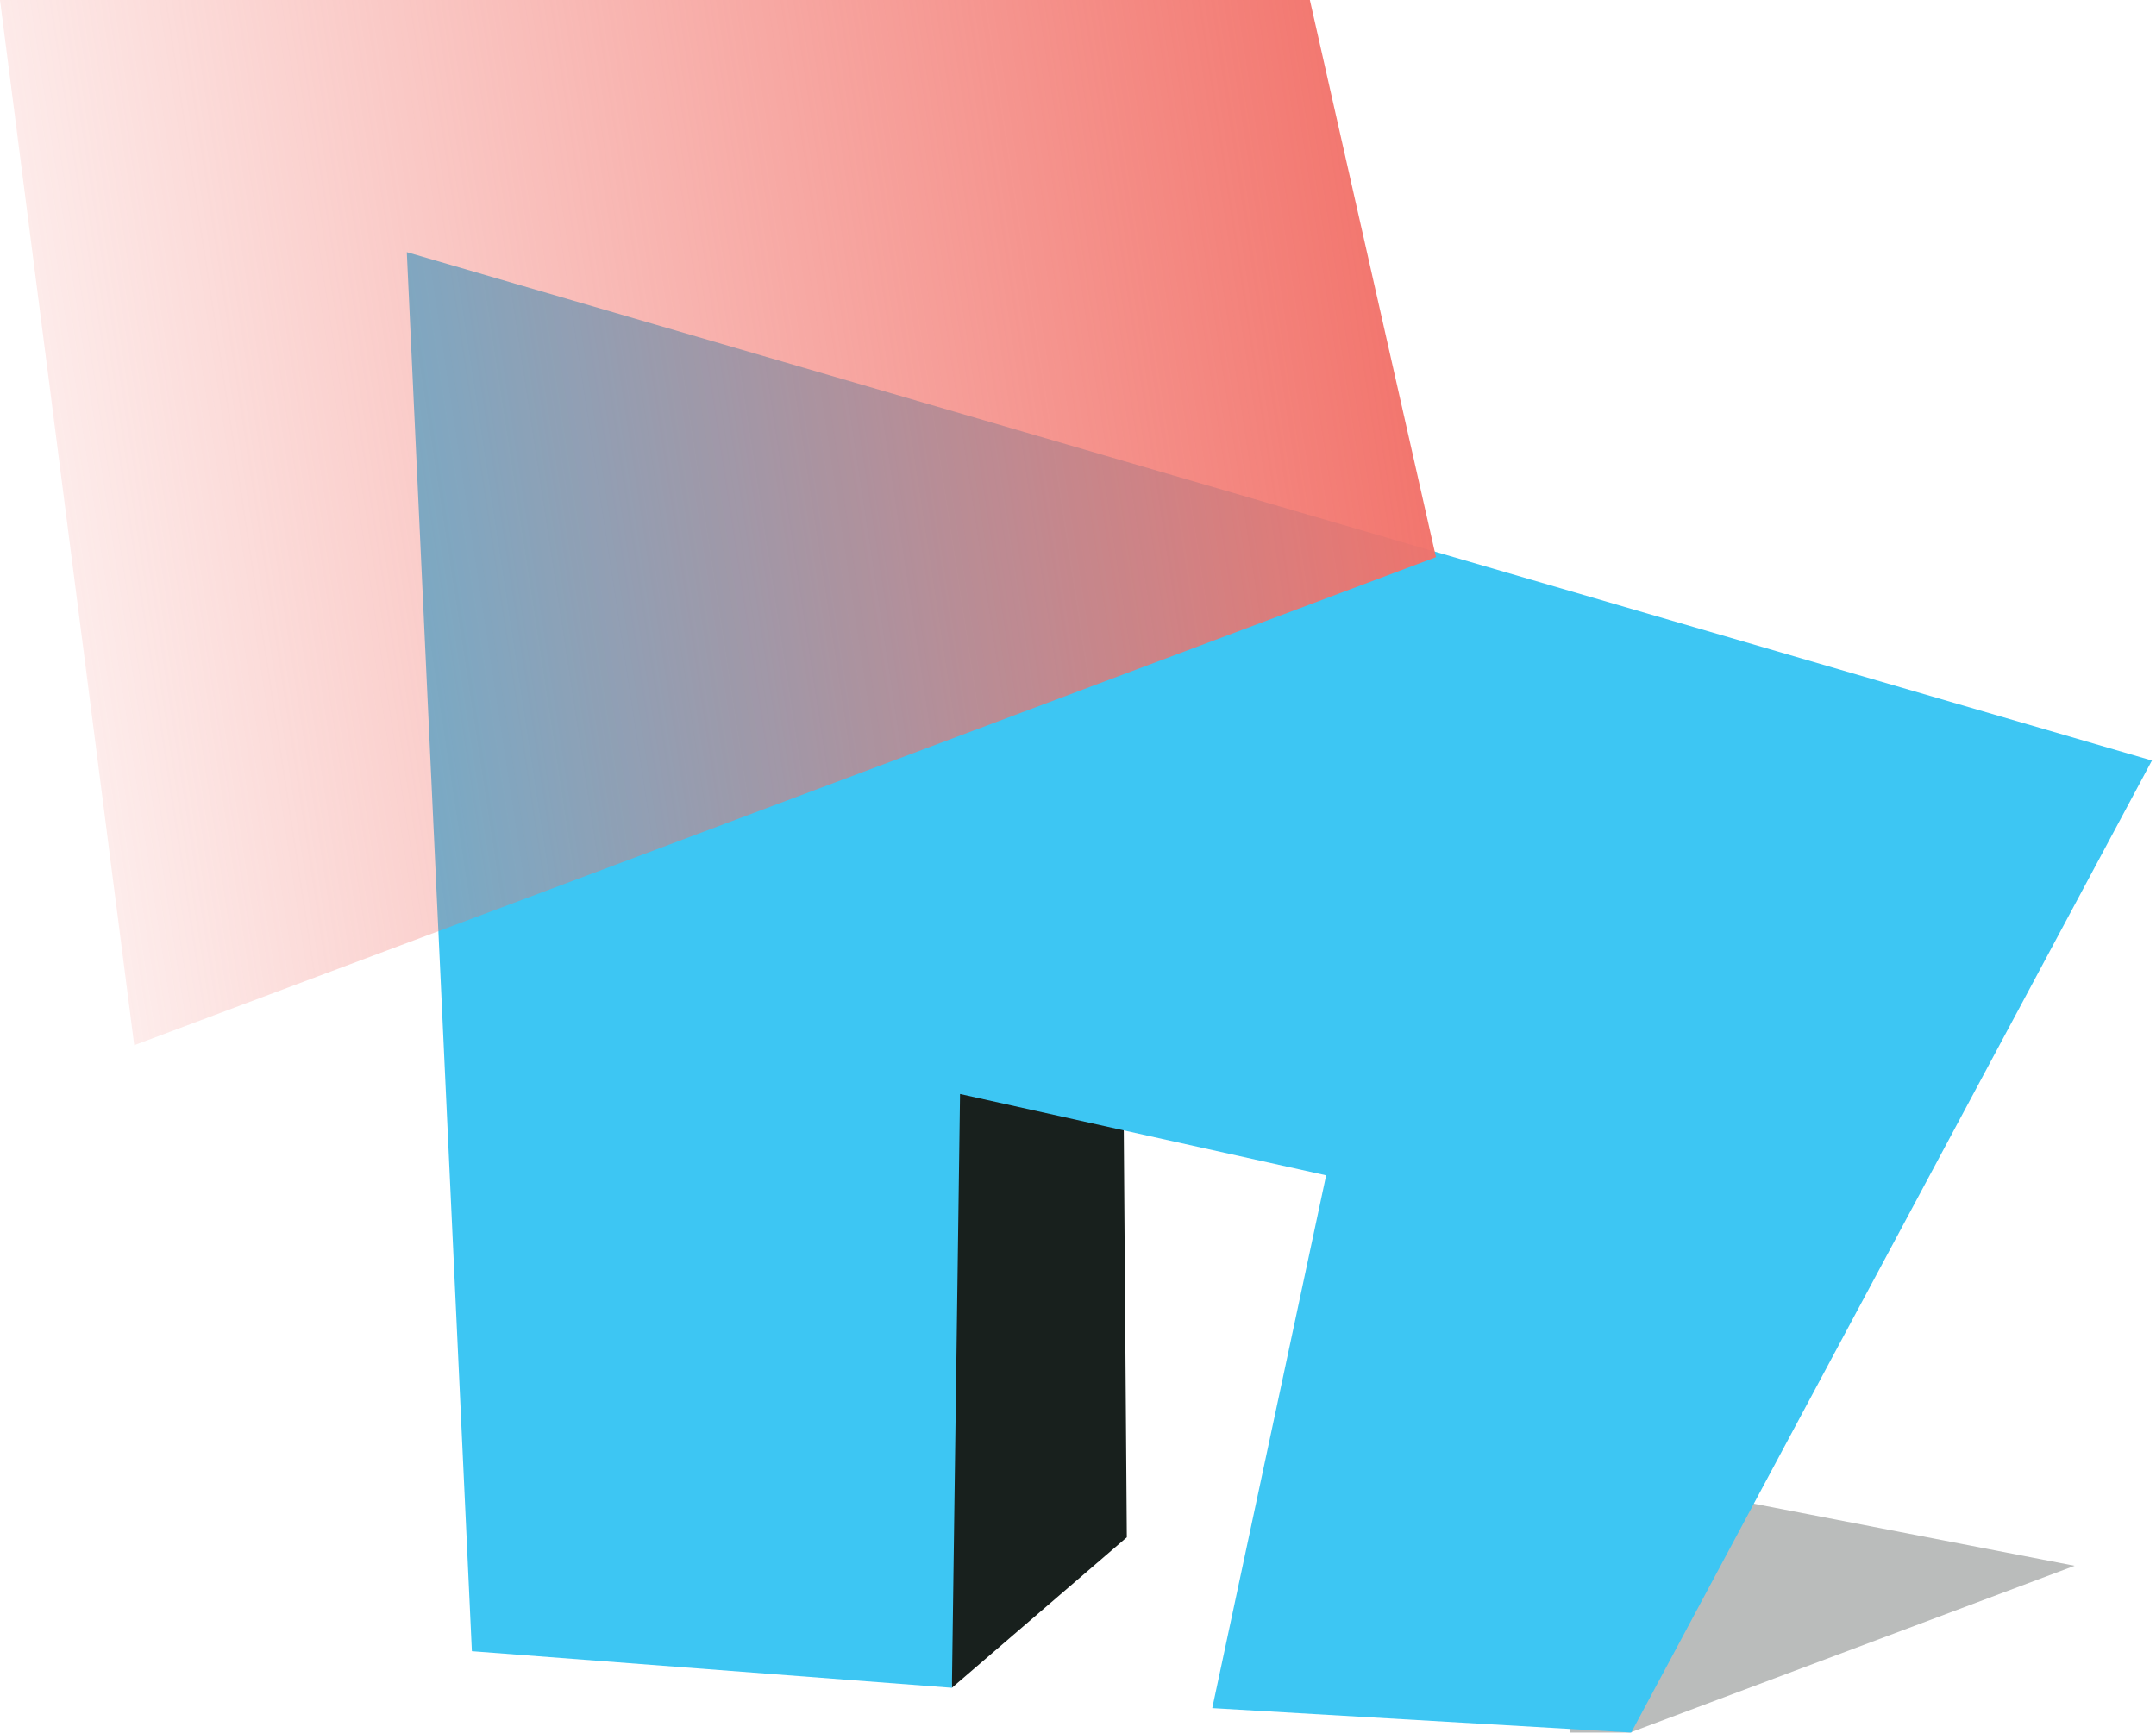
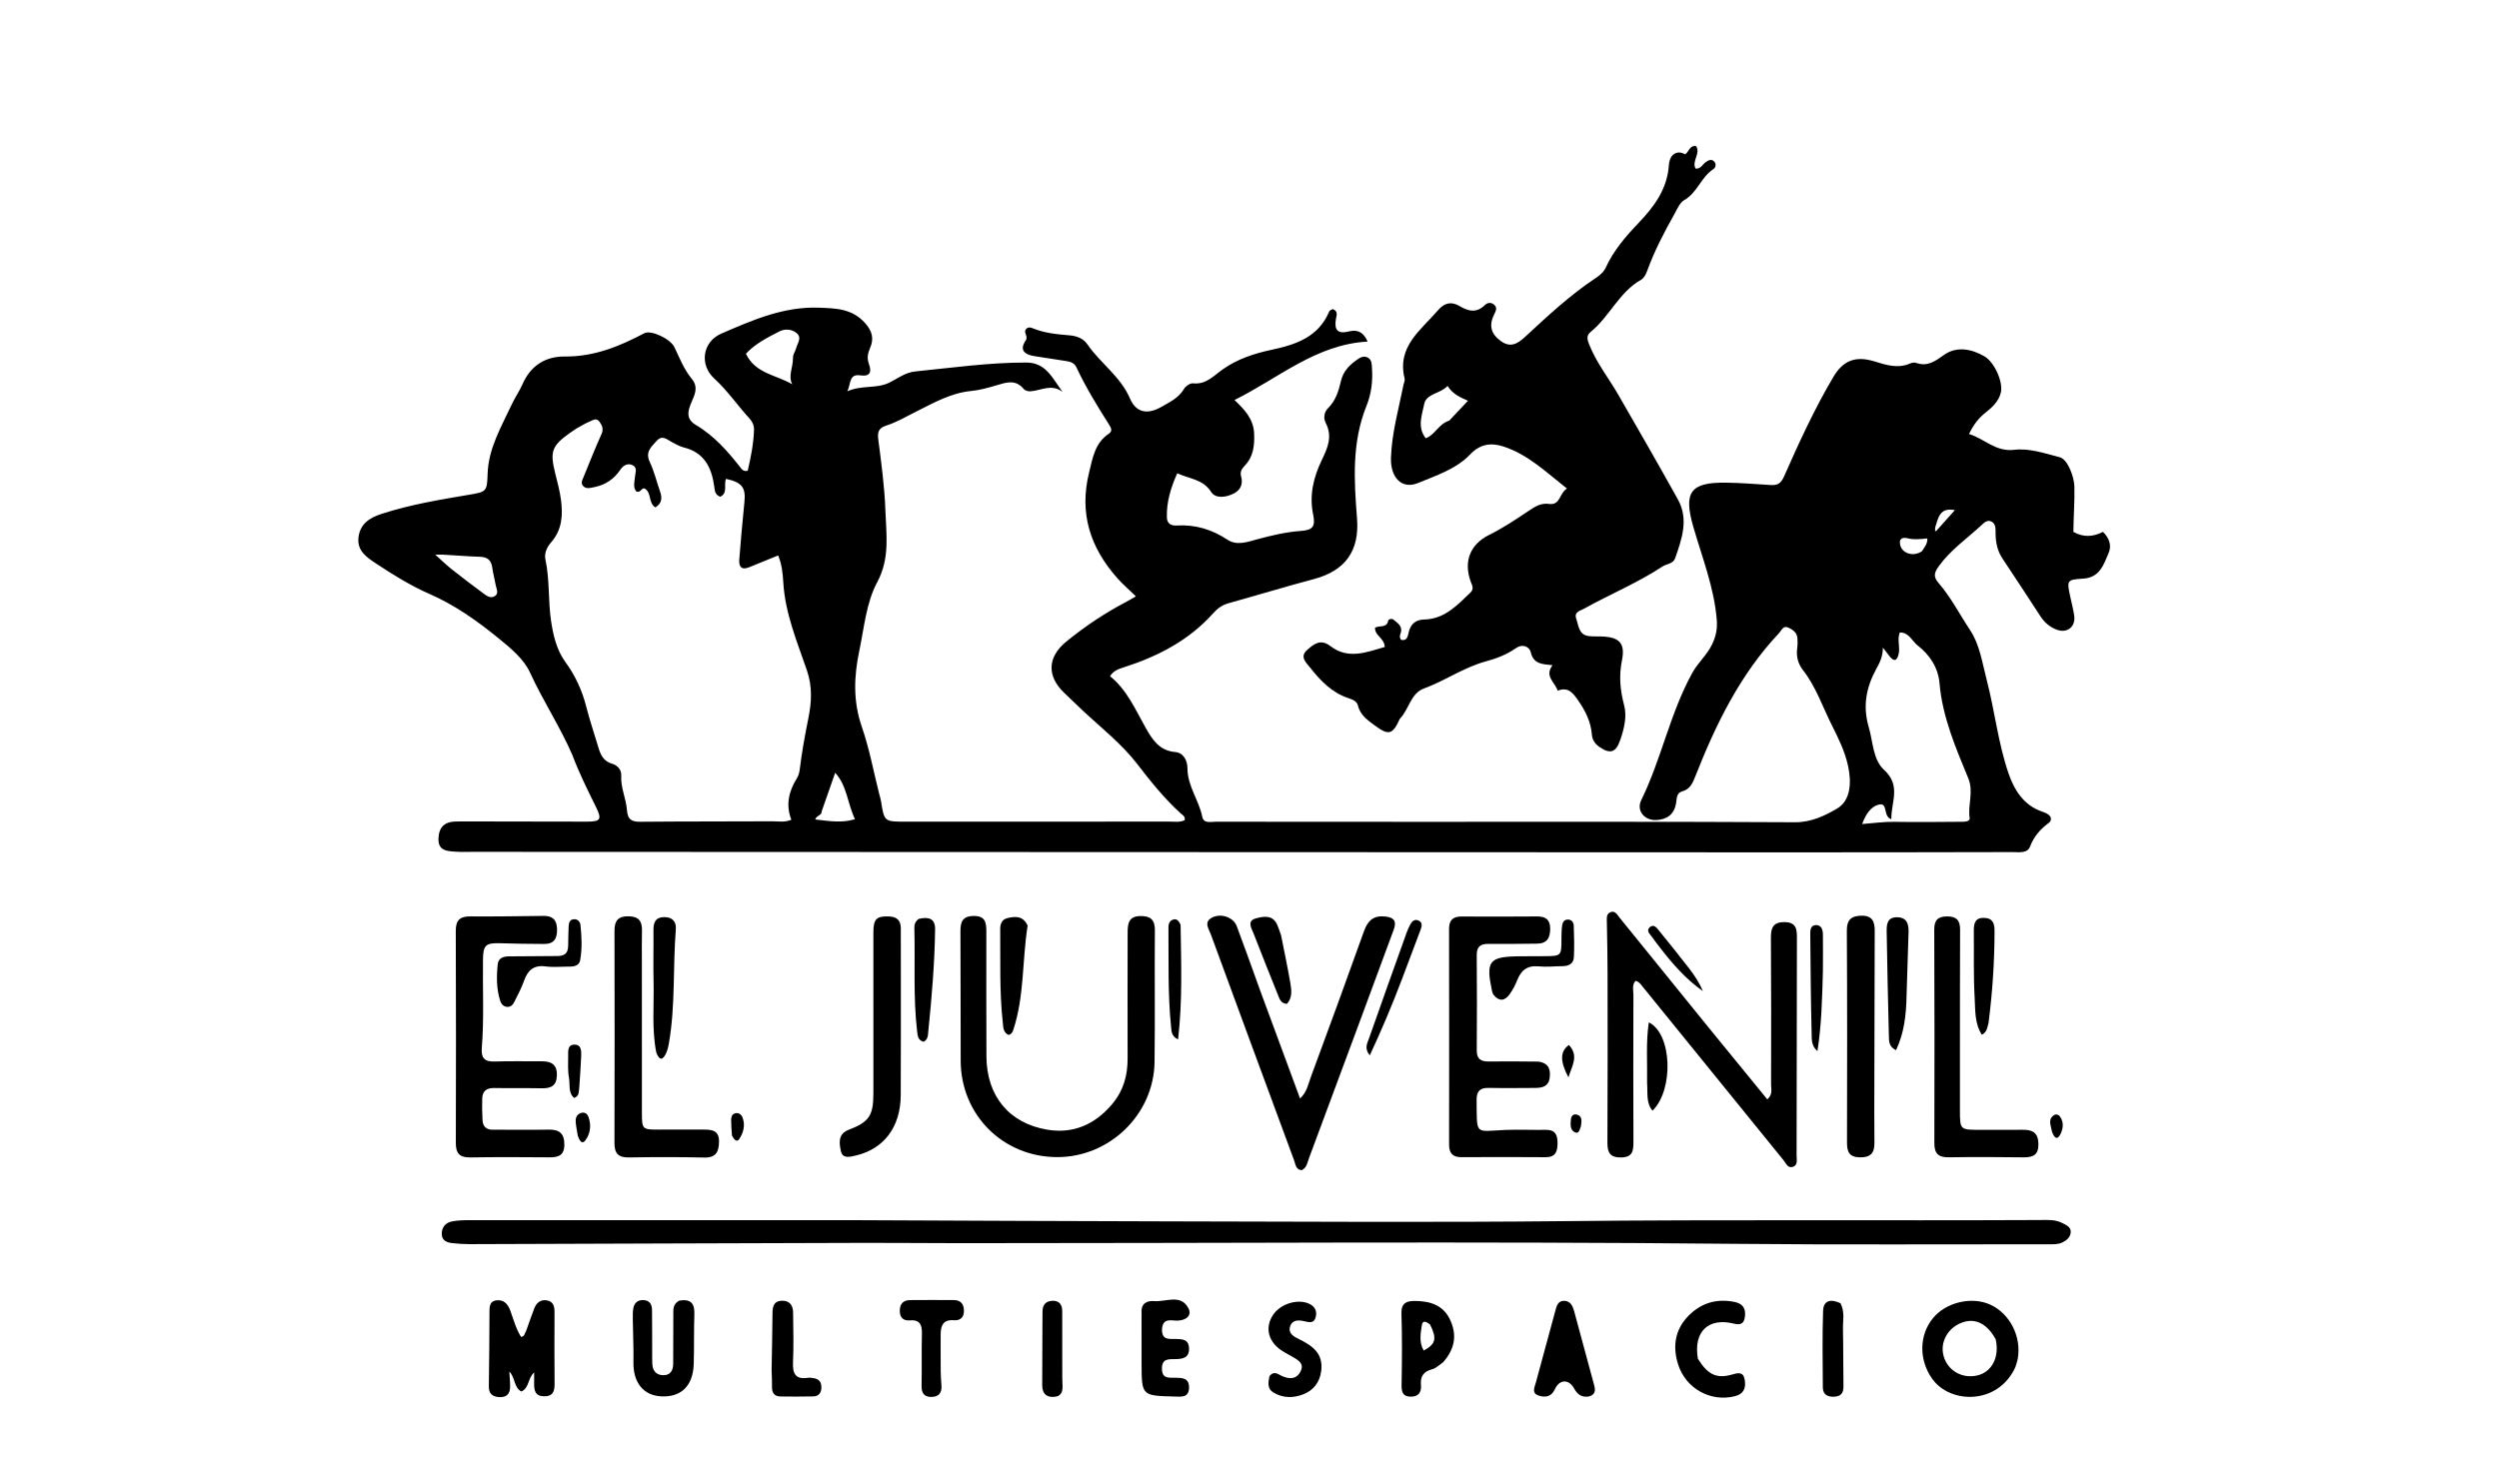
- <svg xmlns="http://www.w3.org/2000/svg" width="265" height="213" viewBox="0 0 265 213" fill="none">
-   <path d="M110 122H138L138.5 189L117 207.5L110 122Z" fill="#18201D" />
-   <path d="M193 180.5L255 192.5L200.367 213H193V180.5Z" fill="#18201D" fill-opacity="0.3" />
-   <path d="M50 31L264.5 93.5L200.5 213L149 210L163 144.5L118 134.5L117 207.5L58 203L50 31Z" fill="#3DC6F3" />
-   <path d="M0 0H161L176.5 68.5L16.5 128.5L0 0Z" fill="url(#paint0_linear_1_62)" />
-   <defs>
-     <linearGradient id="paint0_linear_1_62" x1="177" y1="37" x2="1.4703e-07" y2="64" gradientUnits="userSpaceOnUse">
-       <stop stop-color="#F2726A" />
-       <stop offset="0.485" stop-color="#F2726A" stop-opacity="0.564" />
-       <stop offset="0.725" stop-color="#F2726A" stop-opacity="0.347" />
-       <stop offset="1" stop-color="#F2726A" stop-opacity="0.1" />
-     </linearGradient>
-   </defs>
+ <svg xmlns="http://www.w3.org/2000/svg" version="1.1" id="Layer_1" x="0px" y="0px" width="150px" viewBox="0 0 1024 608" enable-background="new 0 0 1024 608" xml:space="preserve">
+   <path fill="#000000" opacity="1" stroke="none" d=" M234.521,309.436   C229.39,297.623 222.442,287.18 217.243,275.786   C214.62,270.036 209.316,265.72 204.201,261.547   C195.495,254.446 186.433,248.03 176.134,243.513   C168.31,240.082 161.093,235.615 154.018,230.917   C150.284,228.437 146.284,225.799 146.878,220.377   C147.49,214.786 151.335,212.262 156.299,210.644   C168.064,206.809 180.224,204.801 192.36,202.757   C199.237,201.598 199.598,201.459 199.799,194.337   C200.097,183.813 205.407,174.967 209.677,165.797   C211.011,162.934 212.866,160.308 214.13,157.419   C217.462,149.805 223.549,146.039 231.458,146.119   C243.386,146.241 253.809,141.987 263.999,136.589   C266.77,135.121 274.727,138.858 276.372,142.347   C278.482,146.819 280.313,151.467 283.506,155.332   C286.673,159.163 284.079,162.74 282.825,166.115   C281.507,169.665 281.762,172.188 285.095,174.152   C292.562,178.554 298.157,184.915 303.416,191.633   C304.013,192.396 304.59,193.299 306.378,192.971   C307.631,187.577 308.794,181.956 308.962,176.161   C309.013,174.432 308.356,172.878 307.185,171.608   C302.229,166.232 298.135,160.125 292.683,155.149   C286.467,149.476 287.901,140.074 295.509,136.767   C308.331,131.195 321.219,125.552 335.648,126.11   C342.365,126.37 349.025,126.446 354.327,132.245   C357.446,135.656 358.177,138.781 356.562,142.537   C355.574,144.836 355.173,146.747 356.044,149.166   C357.132,152.187 356.848,154.473 352.492,153.847   C347.841,153.179 348.725,157.208 347.218,160.371   C353.178,157.746 358.999,159.415 364.284,156.886   C367.782,155.212 370.838,152.661 375.08,152.236   C390.245,150.716 405.348,148.564 420.64,148.599   C428.652,148.618 431.302,155.144 435.396,160.611   C430.805,157.165 426.546,160.095 422.237,160.392   C421.335,160.455 420.036,160.105 419.513,159.463   C416.13,155.312 412.224,156.762 408.149,157.98   C404.81,158.978 401.382,159.915 397.932,160.254   C389.647,161.067 382.624,165.094 375.45,168.684   C371.428,170.697 367.541,173.013 363.255,174.398   C360.375,175.328 359.452,176.71 359.856,179.868   C361.102,189.607 362.461,199.38 362.798,209.173   C363.138,219.058 364.749,228.784 359.413,238.708   C354.967,246.975 354.124,257.144 352.133,266.606   C349.893,277.26 349.514,287.414 353.151,297.929   C356.24,306.859 357.954,316.265 360.277,325.46   C360.522,326.429 360.85,327.384 361.006,328.366   C362.339,336.772 362.33,336.777 371.117,336.777   C407.116,336.779 443.115,336.787 479.114,336.753   C481.223,336.751 483.411,337.135 485.428,336.183   C485.805,334.601 484.531,334.054 483.745,333.336   C477.073,327.246 471.48,320.278 465.971,313.12   C459.576,304.808 451.189,298.288 443.538,291.123   C440.984,288.731 438.466,286.301 435.953,283.866   C428.884,277.016 429.203,269.27 436.956,262.947   C444.591,256.72 452.752,251.257 461.496,246.686   C462.654,246.081 463.767,245.39 465.451,244.423   C462.725,241.774 460.116,239.534 457.852,236.986   C446.748,224.491 442.121,210.435 446.279,193.613   C447.799,187.464 448.673,181.586 454.352,177.771   C456.076,176.613 455.218,175.245 454.358,173.885   C449.581,166.333 444.902,158.719 441.1,150.614   C440.273,148.851 438.851,148.292 437.141,148.027   C432.705,147.339 428.269,146.646 423.832,145.961   C419.955,145.362 417.579,143.579 420.241,139.651   C421.509,137.779 419.285,136.454 420.37,134.972   C421.139,134.009 422.119,134.101 423.085,134.505   C427.926,136.533 433.098,137.019 438.218,137.44   C441.316,137.694 443.95,138.762 445.551,141.105   C450.879,148.899 459.123,154.236 463.034,163.36   C465.595,169.333 470.373,169.946 475.912,166.763   C479.365,164.778 482.974,163.106 485.162,159.409   C485.835,158.271 487.674,156.986 488.829,157.115   C494.219,157.716 497.34,153.983 501.077,151.358   C507.052,147.161 513.841,144.904 520.879,143.41   C530.936,141.276 540.269,138.21 544.693,127.612   C544.89,127.138 545.729,126.933 546.154,126.674   C548.403,127.606 547.674,129.256 547.435,130.629   C546.675,134.995 547.882,137.073 552.736,135.848   C555.662,135.11 558.391,135.545 560.42,139.999   C539.173,141.179 523.898,155.037 505.85,163.951   C509.901,167.796 513.669,171.716 513.897,177.71   C514.08,182.517 513.65,187.051 510.161,190.75   C508.976,192.006 508.013,193.272 508.544,195.176   C509.423,198.331 508.437,200.819 505.511,202.3   C502.303,203.925 498.057,204.443 496.265,201.618   C492.943,196.384 487.495,196.351 482.392,193.988   C479.806,199.782 477.95,205.683 478.148,212.091   C478.224,214.566 479.782,215.535 482.193,215.389   C489.777,214.93 496.608,217.006 502.948,221.202   C506.834,223.774 511.156,222.123 515.023,221.079   C520.997,219.465 526.939,218.055 533.126,217.607   C538.046,217.251 539.071,215.682 538.069,210.836   C536.443,202.962 538.237,195.595 541.63,188.551   C543.992,183.645 546.121,178.901 543.247,173.382   C542.217,171.403 542.532,168.943 544.196,167.289   C547.328,164.174 548.537,160.213 549.477,156.16   C550.331,152.478 552.594,149.966 555.473,147.861   C556.942,146.787 558.561,145.535 560.483,146.568   C562.174,147.476 562.084,149.334 562.198,151.002   C562.555,156.243 561.906,161.48 559.979,166.24   C553.879,181.305 554.831,196.862 556.06,212.473   C557.111,225.827 551.251,233.928 538.362,237.357   C526.634,240.477 515.02,244.021 503.327,247.275   C500.775,247.985 498.837,249.44 497.161,251.316   C487.184,262.486 474.451,269.056 460.43,273.546   C458.429,274.187 456.299,274.845 454.849,277.159   C461.797,282.742 465.183,290.754 469.426,298.258   C472.078,302.95 474.971,307.694 481.529,308.238   C484.971,308.524 486.569,311.771 486.569,314.856   C486.57,322.179 491.27,327.94 492.651,334.787   C493.233,337.67 496.138,336.801 498.167,336.804   C525.5,336.853 552.832,336.842 580.165,336.846   C631.995,336.853 683.827,336.735 735.656,337.022   C742.243,337.059 747.924,334.241 752.704,331.454   C758.49,328.082 758.726,320.453 757.222,313.72   C755.939,307.978 753.395,302.728 750.759,297.518   C746.86,289.811 744.15,281.5 738.722,274.565   C736.73,272.02 735.964,268.917 736.442,265.585   C736.63,264.276 736.609,262.919 736.519,261.595   C736.362,259.289 734.664,258.099 732.836,257.248   C730.651,256.231 730.041,258.381 728.979,259.507   C713.007,276.451 703.058,296.92 694.65,318.281   C693.587,320.983 692.526,323.493 689.319,324.362   C686.813,325.041 687.13,327.528 686.782,329.365   C685.924,333.898 683.058,335.881 678.756,336.12   C673.893,336.391 670.402,332.299 672.522,327.971   C680.807,311.057 684.34,292.263 693.495,275.714   C695.808,271.533 699.519,268.444 701.624,263.976   C703.221,260.584 703.755,257.564 703.464,253.985   C702.386,240.709 697.438,228.413 693.823,215.805   C689.814,201.818 692.573,197.642 707.194,197.828   C713.346,197.907 719.494,198.419 725.64,198.8   C728.455,198.975 729.824,198.055 731.103,195.155   C737.215,181.293 743.55,167.508 751.279,154.441   C755.238,147.747 760.357,145.813 767.787,148.044   C772.716,149.525 777.566,151.242 782.727,148.967   C783.451,148.648 784.47,148.488 785.183,148.737   C789.872,150.378 792.898,148.072 796.653,145.429   C801.75,141.84 807.855,142.958 813.195,146.082   C817.263,148.462 820.901,156.589 819.873,160.928   C819.033,164.473 816.307,166.99 813.629,169.107   C810.793,171.348 808.727,173.951 806.842,177.894   C813.137,179.769 817.624,185.28 825.363,184.365   C831.597,183.627 837.885,185.83 843.98,187.399   C847.405,188.281 849.916,195.69 850.009,199.333   C850.17,205.607 849.647,211.859 849.605,218.012   C853.797,220.354 857.741,220.036 861.736,217.994   C864.293,220.553 865.382,223.553 864.033,226.685   C861.979,231.452 860.437,236.754 853.55,237.169   C846.872,237.572 846.893,237.91 848.299,244.486   C848.856,247.09 849.549,249.675 849.935,252.304   C850.604,256.861 847.117,259.707 842.775,258.094   C839.916,257.032 837.706,255.103 836.001,252.446   C830.904,244.505 825.626,236.681 820.452,228.79   C818.371,225.618 817.711,222.057 817.713,218.309   C817.713,216.658 817.787,214.732 816.122,213.822   C814.303,212.827 812.915,214.354 811.757,215.422   C805.902,220.824 799.283,225.395 794.512,231.993   C792.669,234.542 792.019,236.253 794.283,238.867   C799.419,244.798 803.01,251.842 807.325,258.347   C811.243,264.251 812.255,271.687 814.056,278.581   C817.378,291.302 818.738,304.52 823.02,316.975   C825.354,323.765 829.164,329.977 836.655,332.617   C838.065,333.114 839.517,333.566 840.282,334.983   C840.628,335.963 840.175,336.793 839.555,337.251   C836.103,339.8 833.457,342.783 831.853,346.954   C830.715,349.91 827.335,349.245 824.722,349.251   C794.556,349.311 764.391,349.372 734.225,349.362   C554.064,349.302 373.903,349.223 193.742,349.149   C191.408,349.148 189.067,349.249 186.744,349.091   C183.204,348.849 179.443,348.801 179.673,343.566   C179.87,339.051 182.156,336.757 186.962,336.707   C192.628,336.648 198.295,336.699 203.962,336.709   C216.128,336.73 228.294,336.776 240.46,336.769   C246.138,336.766 246.738,335.888 244.17,330.682   C240.781,323.813 237.352,316.971 234.521,309.436  M236.166,175.66   C235.339,176.22 234.502,176.767 233.685,177.343   C226.05,182.73 225.25,185.025 227.554,194.216   C228.443,197.763 229.404,201.322 229.877,204.935   C230.696,211.188 230.286,217.267 225.785,222.341   C224.04,224.307 222.972,226.926 223.48,229.267   C225.296,237.637 224.555,246.207 225.81,254.541   C226.683,260.341 228.031,266.339 231.691,271.371   C235.644,276.807 238.455,282.771 240.131,289.332   C241.612,295.131 243.548,300.812 245.255,306.554   C246.144,309.544 247.423,312.066 250.798,313.023   C253.074,313.669 254.695,315.561 254.558,317.828   C254.258,322.8 256.549,327.261 256.898,331.997   C257.2,336.087 258.925,336.856 262.545,336.822   C280.534,336.655 298.525,336.726 316.515,336.632   C318.959,336.619 321.482,337.172 324.269,335.996   C321.914,330.017 323.174,324.431 326.427,319.172   C327.147,318.008 327.525,316.823 327.689,315.456   C328.543,308.358 329.841,301.339 331.249,294.326   C332.552,287.836 332.957,281.536 330.642,274.769   C326.627,263.034 321.728,251.437 320.968,238.755   C320.748,235.07 320.37,231.283 318.859,227.659   C314.699,229.353 310.858,230.909 307.023,232.481   C303.679,233.851 302.698,232.13 302.935,229.205   C303.566,221.415 304.22,213.625 305.031,205.852   C305.657,199.858 304.085,197.692 297.499,196.28   C296.458,198.598 298.371,202.092 295.133,203.596   C292.843,202.757 292.903,200.983 292.674,199.362   C291.586,191.657 288.619,185.473 280.22,183.412   C278.473,182.983 276.839,182.008 275.221,181.156   C273.214,180.099 271.357,178.146 269.078,180.695   C266.876,183.158 264.295,185.208 266.241,189.326   C268.077,193.21 269.075,197.486 270.5,201.569   C271.417,204.195 271.159,206.368 268.553,207.969   C265.556,206.118 267.127,201.975 264.142,200.204   C262.846,199.791 262.446,202.293 260.687,201.394   C259.282,199.576 260.022,197.4 260.21,195.309   C260.369,193.535 261.31,191.477 258.951,190.548   C256.943,189.757 255.272,190.939 254.222,192.487   C251.574,196.39 248.096,198.761 243.426,199.685   C241.881,199.991 240.459,200.464 239.211,199.445   C237.695,198.207 238.641,196.693 239.196,195.338   C241.582,189.511 243.884,183.646 246.473,177.91   C247.411,175.831 246.73,174.393 245.661,172.873   C244.425,171.113 242.932,172.228 241.649,172.759   C239.967,173.456 238.394,174.42 236.166,175.66  M773.666,268.182   C773.184,267.561 772.702,266.941 771.544,265.451   C771.508,269.243 770.2,271.653 768.883,274.065   C764.745,281.644 763.182,289.316 765.749,298.032   C767.528,304.069 767.394,311.309 772.048,315.573   C779.146,322.077 774.867,328.729 775.009,335.777   C771.336,334.608 773.885,328.734 769.776,329.806   C766.579,330.64 764.476,333.802 763.048,337.756   C767.904,337.364 772.163,336.768 776.472,336.848   C785.289,337.011 794.112,336.893 802.932,336.829   C804.53,336.818 807.36,336.991 807.09,335.211   C806.271,329.819 808.822,324.56 806.538,319.017   C801.359,306.443 795.942,293.882 794.746,280.041   C794.189,273.598 790.714,268.389 785.777,264.556   C783.49,262.78 782.269,259.173 778.452,259.234   C777.335,262.211 778.617,265.084 778.045,267.834   C777.391,270.974 776.057,271.638 773.666,268.182  M324.935,146.771   C324.887,145.194 325.921,143.962 326.291,142.555   C326.8,140.62 328.671,138.431 326.49,136.582   C324.428,134.833 321.631,134.685 319.386,135.83   C314.408,138.369 309.368,140.945 305.646,144.992   C309.566,153.212 318.097,153.619 324.63,157.522   C322.869,154.016 324.926,150.845 324.935,146.771  M181.456,227.334   C180.641,227.334 179.827,227.334 178.359,227.334   C180.845,229.561 182.808,231.503 184.959,233.209   C189.264,236.621 193.638,239.95 198.057,243.213   C199.363,244.177 200.935,245.387 202.626,244.413   C204.557,243.3 203.42,241.447 203.142,239.899   C202.701,237.442 202.038,235.02 201.691,232.551   C201.268,229.54 199.669,228.298 196.662,228.205   C191.839,228.057 187.025,227.645 181.456,227.334  M336.685,332.578   C336.836,334.226 334.531,334.217 334.053,335.873   C339.68,336.516 344.83,337.451 350.334,335.762   C347.225,329.262 347.112,322.077 342.225,316.735   C340.404,321.969 338.671,326.952 336.685,332.578  M787.551,225.915   C788.543,224.343 789.874,222.895 789.761,220.681   C786.819,221.001 784.233,221.268 781.615,220.621   C779.277,220.043 778.033,221.026 778.672,223.519   C779.526,226.847 784.092,228.362 787.551,225.915  M792.955,216.263   C792.948,216.72 792.94,217.177 792.933,217.633   C793.094,217.633 793.332,217.701 793.405,217.621   C795.895,214.859 798.37,212.082 801.046,209.084   C794.886,207.905 794.263,212.051 792.955,216.263  z" />
+   <path fill="#000000" opacity="1" stroke="none" d=" M573.571,294.669   C570.737,300.993 569.047,301.527 563.797,297.673   C560.738,295.427 557.452,293.341 556.439,289.194   C556.009,287.433 554.26,286.725 552.666,286.204   C545.849,283.974 541.111,279.072 536.878,273.672   C535.3,271.66 532.373,269.245 535.634,266.391   C538.389,263.98 541.082,261.682 545.231,264.864   C552.447,270.398 559.933,267.336 567.413,265.189   C567.331,261.537 563.315,260.618 563.432,257.293   C565.15,256.225 568.224,257.584 568.84,254.392   C568.973,253.704 570.376,253.442 571.037,254.012   C572.373,255.164 574.093,256.074 574.173,258.248   C574.22,259.532 572.946,260.741 574.125,262.258   C576.727,262.837 576.867,260.588 577.264,259.02   C578.127,255.612 580.15,254.007 583.665,253.917   C591.964,253.706 597.134,248.052 602.55,242.858   C604.134,241.339 603.184,239.862 602.617,238.29   C599.691,230.184 602.317,223.145 610.223,219.227   C615.932,216.396 621.162,212.889 626.422,209.373   C628.912,207.708 631.369,206.072 634.698,206.54   C639.465,207.209 638.882,202.167 642.092,200.249   C633.462,193.466 626.08,186.262 616.061,183.01   C610.976,181.36 606.534,181.957 602.449,186.224   C596.671,192.259 588.6,194.857 581.144,197.938   C574.233,200.794 569.681,195.557 569.97,187.535   C570.339,177.284 573.145,167.56 575.119,157.646   C575.282,156.831 575.756,155.942 575.575,155.214   C572.281,141.99 582.269,135.31 589.273,127.13   C591.835,124.136 594.692,123.423 598.09,125.456   C601.651,127.587 605.028,128.412 608.437,125.047   C609.552,123.946 611.24,123.773 612.485,125.128   C613.588,126.328 612.906,127.539 612.284,128.79   C610.006,133.374 610.918,136.82 614.93,139.757   C618.949,142.699 621.881,140.888 624.998,138.001   C634.198,129.483 643.377,120.919 653.875,113.95   C655.562,112.831 657.14,111.512 657.986,109.666   C661.166,102.73 666.048,97.014 671.222,91.602   C677.759,84.763 683.167,77.64 683.855,67.612   C684.17,63.022 687.421,61.408 690.452,63.252   C692.088,62.431 692.154,59.544 694.965,59.853   C697.046,62.854 693.068,66.044 694.803,69.105   C697.001,69.263 697.637,67.335 698.945,66.451   C700.147,65.639 701.344,64.978 702.477,66.279   C703.412,67.352 702.967,68.758 701.998,69.386   C697.006,72.619 695.495,79.022 690.121,82.032   C688.31,83.046 687.292,85.649 686.156,87.664   C681.909,95.2 677.913,102.858 674.952,111.022   C674.461,112.377 673.627,114.009 672.472,114.658   C663.42,119.74 659.556,129.775 651.789,136.043   C649.789,137.657 650.514,139.481 651.303,141.452   C654.242,148.798 659.176,154.964 663.083,161.734   C671.317,175.996 679.521,190.276 687.526,204.667   C692.053,212.803 689.187,220.863 686.426,228.781   C685.594,231.166 682.92,231.065 681.169,232.22   C670.99,238.939 659.694,243.571 649.086,249.484   C647.476,250.381 644.883,250.784 645.902,253.652   C646.916,256.503 646.888,260.236 651.086,260.719   C652.735,260.91 654.415,260.818 656.08,260.865   C663.363,261.07 666.077,263.425 664.622,270.662   C663.324,277.121 663.883,282.899 665.521,289.115   C666.737,293.731 665.499,298.7 663.914,303.317   C662.14,308.483 659.827,309.194 655.379,306.15   C653.589,304.925 652.467,303.221 652.313,301.212   C651.89,295.7 649.551,291.186 646.411,286.709   C644.239,283.611 642.339,281.555 638.285,283.09   C637.109,279.554 632.758,277.187 636.171,272.655   C631.97,272.212 628.383,272.25 627.245,267.301   C626.766,265.215 624.036,263.65 621.11,265.705   C617.409,268.303 613.149,269.927 608.827,271.095   C599.829,273.526 592.211,279.003 583.551,282.168   C577.954,284.213 577.474,290.639 573.571,294.669  M593.847,172.407   C596.299,169.801 598.752,167.195 601.519,164.255   C598.178,162.807 595.19,161.452 593.161,158.188   C590.181,161.438 584.416,161.295 583.594,165.603   C582.761,169.962 580.575,174.963 584.203,179.631   C588.06,178.244 589.399,173.804 593.847,172.407  z" />
+   <path fill="#000000" opacity="1" stroke="none" d=" M348,500.112   C391.989,500.286 435.478,500.544 478.967,500.613   C533.283,500.7 587.603,501.088 641.913,500.511   C706.57,499.825 771.223,500.364 835.877,500.064   C839.03,500.049 842.222,499.776 845.175,501.353   C846.808,502.225 848.725,502.943 848.496,505.208   C848.297,507.18 846.806,508.403 845.111,509.242   C843.415,510.081 841.55,509.999 839.714,509.997   C796.718,509.959 753.719,510.246 710.727,509.819   C604.91,508.767 499.092,509.578 393.274,509.552   C380.454,509.549 367.632,509.399 354.812,509.428   C300.657,509.552 246.502,509.784 192.347,509.949   C190.024,509.956 187.691,509.786 185.379,509.54   C183.076,509.296 181.012,508.465 181.014,505.687   C181.017,503.033 182.571,501.177 185.071,500.663   C187.489,500.166 190.029,500.122 192.515,500.121   C244.177,500.097 295.838,500.108 348,500.112  z" />
+   <path fill="#000000" opacity="1" stroke="none" d=" M700.009,421.013   C708.192,431.034 716.151,440.779 724.183,450.615   C726.497,448.55 725.722,446.422 725.726,444.569   C725.772,424.585 725.792,404.601 725.656,384.618   C725.628,380.506 726.358,377.881 731.298,377.956   C736.281,378.031 736.321,381.147 736.313,384.713   C736.251,414.356 736.234,443.999 736.179,473.641   C736.176,475.388 736.834,477.687 734.483,478.314   C732.508,478.841 731.786,476.729 730.782,475.493   C711.472,451.719 692.182,427.931 672.884,404.147   C672.163,403.258 671.504,402.272 670.161,402.034   C668.629,403.802 669.32,405.891 669.315,407.773   C669.255,427.923 669.249,448.073 669.323,468.223   C669.337,471.803 668.904,474.324 664.332,474.409   C659.808,474.493 658.643,472.511 658.664,468.382   C658.782,445.401 658.75,422.419 658.721,399.437   C658.711,392.28 658.58,385.122 658.433,377.966   C658.401,376.428 658.152,374.735 659.719,373.976   C661.765,372.986 662.641,374.884 663.651,376.13   C675.703,390.993 687.742,405.867 700.009,421.013  z" />
+   <path fill="#000000" opacity="1" stroke="none" d=" M455.654,452.635   C460.408,447.005 462.075,440.737 462.055,433.836   C462.005,416.671 462.051,399.505 462.064,382.339   C462.067,378.79 462.365,375.556 467.192,375.472   C471.287,375.401 473.268,376.829 473.228,381.293   C473.068,399.291 473.336,417.294 473.094,435.29   C472.803,456.854 454.529,474.437 432.976,474.275   C410.896,474.108 393.755,456.967 393.655,434.841   C393.575,417.175 393.673,399.509 393.553,381.843   C393.526,377.93 394.314,375.505 398.957,375.438   C403.924,375.367 404.172,378.341 404.167,381.989   C404.142,398.988 404.141,415.988 404.207,432.987   C404.269,449.086 413.366,460.422 429.216,463.044   C439.613,464.764 448.527,461.052 455.654,452.635  z" />
+   <path fill="#000000" opacity="1" stroke="none" d=" M516.3,405.793   C521.775,420.674 527.141,435.178 532.712,450.24   C535.523,447.66 536.019,444.48 537.044,441.708   C544.431,421.727 551.757,401.721 558.919,381.657   C560.495,377.243 562.893,375.095 567.757,375.67   C571.472,376.109 572.309,377.785 571.097,381.056   C566.471,393.543 561.88,406.045 557.249,418.53   C550.305,437.248 543.328,455.954 536.393,474.676   C535.708,476.527 535.501,478.621 533.393,479.635   C530.937,479.422 530.898,477.276 530.301,475.658   C518.887,444.76 507.474,413.861 496.144,382.933   C495.314,380.668 493.08,377.854 496.79,376.036   C500.48,374.227 505.424,376.004 506.779,379.613   C509.998,388.184 513.063,396.812 516.3,405.793  z" />
+   <path fill="#000000" opacity="1" stroke="none" d=" M630.421,435.128   C634.828,435.793 635.418,438.558 634.991,441.849   C634.545,445.294 631.985,445.904 629.124,445.918   C622.799,445.949 616.472,446.038 610.149,445.904   C606.604,445.828 605.026,447.087 605.065,450.825   C605.224,465.737 604.156,463.643 616.983,463.135   C622.467,462.917 627.969,463.192 633.46,463.103   C637.303,463.041 638.22,465.17 638.219,468.512   C638.218,471.971 637.465,474.345 633.293,474.312   C621.809,474.22 610.322,474.24 598.837,474.3   C595.238,474.318 593.783,472.686 593.788,469.131   C593.829,439.668 593.813,410.206 593.774,380.743   C593.769,377.191 595.312,375.632 598.914,375.66   C609.233,375.739 619.554,375.684 629.874,375.632   C633.265,375.615 635.187,376.852 635.21,380.579   C635.233,384.346 633.97,386.742 629.869,386.782   C623.218,386.848 616.566,386.949 609.916,386.875   C606.602,386.839 605.082,388.03 605.113,391.539   C605.227,404.521 605.221,417.506 605.125,430.488   C605.099,434.026 606.729,435.128 610.008,435.078   C616.664,434.977 623.323,435.071 630.421,435.128  z" />
+   <path fill="#000000" opacity="1" stroke="none" d=" M202.418,463.039   C210.196,463.045 217.528,463.14 224.855,463.008   C229.216,462.928 231.276,464.6 231.25,469.174   C231.225,473.598 228.818,474.391 225.145,474.363   C214.317,474.28 203.486,474.227 192.661,474.4   C188.335,474.47 186.766,472.748 186.78,468.483   C186.872,439.496 186.872,410.509 186.76,381.523   C186.744,377.189 188.448,375.581 192.691,375.614   C202.683,375.692 212.677,375.533 222.67,375.41   C226.353,375.364 228.141,376.892 228.256,380.743   C228.371,384.609 227.082,386.928 222.988,386.91   C216.996,386.882 211.003,386.806 205.015,386.616   C199.049,386.427 197.985,387.345 197.906,393.287   C197.743,405.44 198.387,417.606 197.412,429.746   C197.108,433.539 198.541,435.222 202.53,435.089   C209.02,434.874 215.522,435.041 222.018,435.005   C225.978,434.983 228.341,436.367 228.186,440.855   C228.039,445.133 225.67,446.135 221.957,446.063   C215.463,445.938 208.963,446.078 202.468,445.955   C199.371,445.896 197.692,447.217 197.6,450.261   C197.509,453.248 197.541,456.25 197.731,459.232   C197.891,461.74 199.254,463.22 202.418,463.039  z" />
+   <path fill="#000000" opacity="1" stroke="none" d=" M263.016,394.003   C263.015,414.976 263.007,435.449 263.028,455.922   C263.036,462.988 263.126,463.027 270.388,462.998   C276.38,462.975 282.373,463.011 288.365,462.991   C291.821,462.979 294.723,463.4 294.628,468.012   C294.542,472.135 293.389,474.557 288.588,474.449   C278.273,474.217 267.947,474.235 257.63,474.408   C253.257,474.482 251.77,472.644 251.782,468.451   C251.868,439.488 251.865,410.525 251.794,381.562   C251.784,377.419 253.208,375.474 257.621,375.563   C261.855,375.648 263.15,377.715 263.053,381.52   C262.952,385.512 263.024,389.509 263.016,394.003  z" />
+   <path fill="#000000" opacity="1" stroke="none" d=" M803.11,436   C803.108,442.664 803.103,448.828 803.111,454.992   C803.12,463.115 803.125,463.107 811.497,463.089   C817.327,463.076 823.158,463.126 828.988,463.076   C832.929,463.042 835.194,464.334 835.268,468.838   C835.346,473.507 832.99,474.416 829.04,474.365   C818.879,474.235 808.715,474.199 798.555,474.351   C794.321,474.415 792.615,472.884 792.63,468.511   C792.731,439.358 792.697,410.204 792.591,381.051   C792.577,377.23 793.96,375.64 797.834,375.618   C801.728,375.596 803.194,377.254 803.177,381.025   C803.098,399.183 803.124,417.341 803.11,436  z" />
+   <path fill="#000000" opacity="1" stroke="none" d=" M369.133,396.001   C369.125,413.972 369.19,431.445 369.086,448.916   C369.009,461.909 362.259,470.868 350.76,473.606   C348.306,474.19 345.214,475.091 344.545,471.737   C343.911,468.558 343.206,464.803 347.873,463.026   C356.257,459.834 357.887,457.111 357.884,448.01   C357.875,426.046 357.85,404.081 357.881,382.116   C357.889,376.638 359.208,375.468 364.209,375.628   C367.506,375.733 369.121,377.237 369.118,380.525   C369.114,385.517 369.127,390.509 369.133,396.001  z" />
+   <path fill="#000000" opacity="1" stroke="none" d=" M768.046,442   C768.044,451.154 767.969,459.809 768.074,468.461   C768.125,472.659 766.451,474.44 762.109,474.369   C757.77,474.298 756.832,472.115 756.839,468.355   C756.899,439.398 756.952,410.44 756.768,381.483   C756.737,376.704 758.873,375.326 763.024,375.323   C767.34,375.321 768.211,377.964 768.196,381.589   C768.112,401.559 768.091,421.53 768.046,442  z" />
+   <path fill="#000000" opacity="1" stroke="none" d=" M215.639,545.381   C216.831,542.086 217.814,539.082 218.98,536.151   C219.859,533.943 221.551,532.591 224.034,532.982   C226.731,533.407 227.23,535.445 227.222,537.826   C227.188,547.636 227.145,557.446 227.246,567.255   C227.279,570.445 226.424,572.41 222.816,572.311   C219.33,572.216 218.85,569.95 218.869,567.215   C218.879,565.804 218.871,564.392 218.871,562.529   C216.221,564.946 216.934,568.809 213.645,570.347   C210.491,568.736 211.238,564.776 208.708,562.153   C208.834,564.593 209.05,566.609 209.014,568.62   C208.963,571.507 207.291,572.851 204.484,572.641   C201.826,572.443 200.253,571.266 200.308,568.215   C200.486,558.25 200.496,548.281 200.57,538.314   C200.587,535.959 200.357,533.294 203.594,532.967   C206.503,532.674 208.132,534.566 209.076,537.133   C210.432,540.822 211.423,544.672 213.517,547.975   C215.108,547.745 214.953,546.449 215.639,545.381  z" />
+   <path fill="#000000" opacity="1" stroke="none" d=" M825.81,560.404   C818.699,575.883 799.246,575.479 791.855,565.287   C786.296,557.623 786.264,547.402 792.019,540.326   C797.36,533.758 807.942,531.256 815.574,534.756   C823.512,538.397 828.302,547.672 826.846,556.667   C826.662,557.809 826.26,558.916 825.81,560.404  M817.768,548.944   C814.401,542.794 809.79,540.306 804.643,541.863   C798.435,543.74 794.797,549.884 796.411,555.765   C798.076,561.836 804.119,565.273 810.397,563.722   C816.162,562.298 819.418,556.291 817.768,548.944  z" />
+   <path fill="#000000" opacity="1" stroke="none" d=" M278.278,533.106   C283.115,532.271 284.679,534.308 284.525,538.615   C284.281,545.433 284.48,552.266 284.267,559.085   C283.988,568.004 279.122,572.745 270.971,572.337   C263.589,571.967 259.407,566.66 259.558,558.287   C259.663,552.471 259.377,546.649 259.302,540.829   C259.283,539.339 259.253,537.824 259.49,536.363   C259.855,534.119 261.216,532.795 263.611,532.877   C266.125,532.962 267.141,534.566 267.169,536.823   C267.245,542.815 267.216,548.808 267.237,554.801   C267.242,556.298 267.216,557.8 267.314,559.293   C267.495,562.062 269.119,563.639 271.797,563.666   C274.715,563.695 275.829,561.688 275.846,559.027   C275.891,552.369 275.849,545.71 275.904,539.052   C275.922,536.933 275.565,534.62 278.278,533.106  z" />
+   <path fill="#000000" opacity="1" stroke="none" d=" M650.646,572.469   C647.586,572.685 646.219,571.234 644.923,568.951   C642.77,565.16 638.978,565.371 637.146,569.377   C635.667,572.611 633.22,572.856 630.557,572.035   C627.48,571.085 628.77,568.749 629.347,566.658   C632.039,556.885 634.655,547.092 637.309,537.309   C637.839,535.358 638.353,533.163 640.893,533.177   C643.535,533.191 644.463,535.353 645.051,537.495   C647.822,547.594 650.545,557.707 653.253,567.824   C653.824,569.954 653.738,571.864 650.646,572.469  z" />
+   <path fill="#000000" opacity="1" stroke="none" d=" M476.143,545.004   C476.124,549.346 479.094,548.751 481.474,548.808   C484.254,548.874 487.069,548.769 487.217,552.596   C487.371,556.591 484.629,557.04 481.529,557.068   C478.864,557.092 476.096,556.82 476.121,560.985   C476.148,565.271 479.069,564.648 481.646,564.7   C484.443,564.756 487.233,564.768 487.228,568.636   C487.223,572.985 484.121,572.484 481.22,572.408   C467.828,572.058 467.819,572.077 467.774,558.824   C467.753,552.508 467.772,546.191 467.773,539.874   C467.773,539.21 467.816,538.542 467.775,537.88   C467.543,534.199 470.077,533.046 472.874,533.294   C477.668,533.72 483.697,530.278 486.9,536.071   C488.551,539.058 486.201,541.186 482.492,541.298   C480.002,541.374 476.365,539.905 476.143,545.004  z" />
+   <path fill="#000000" opacity="1" stroke="none" d=" M695.73,556.904   C699.726,563.392 703.358,565.163 709.531,563.445   C712.04,562.747 714.28,562.02 714.904,565.421   C715.503,568.684 714.693,571.304 710.901,572.266   C701.059,574.765 690.783,569.249 687.608,559.172   C685.38,552.1 686.247,545.247 691.581,539.632   C696.768,534.173 703.165,532.136 710.648,533.615   C713.784,534.235 715.324,535.94 715.058,539.152   C714.828,541.942 713.859,543.384 710.554,542.544   C700.064,539.881 693.81,545.817 695.73,556.904  z" />
+   <path fill="#000000" opacity="1" stroke="none" d=" M591.343,558.357   C589.675,559.508 588.39,560.827 586.866,561.221   C583.346,562.132 581.927,564.089 582.257,567.688   C582.529,570.647 581.196,572.56 577.963,572.459   C574.532,572.352 574.266,570.223 574.321,567.299   C574.504,557.66 574.576,548.009 574.257,538.376   C574.112,534.002 576.462,533.212 579.774,533.236   C586.129,533.281 591.621,534.933 594.439,541.462   C597.118,547.671 595.929,553.129 591.343,558.357  M585.981,542.886   C584.742,541.902 582.972,540.806 582.622,543.157   C582.116,546.553 581.381,550.207 583.408,553.568   C588.301,550.866 588.901,548.713 585.981,542.886  z" />
+   <path fill="#000000" opacity="1" stroke="none" d=" M520.175,564.044   C522.078,561.707 523.652,563.248 525.231,563.968   C528.334,565.384 531.293,565.411 532.946,562.059   C534.595,558.715 531.743,557.389 529.443,556.019   C527.73,554.999 525.886,554.151 524.315,552.946   C519.396,549.175 518.441,543.705 521.705,538.874   C524.858,534.207 532.222,532.121 536.823,534.568   C539.11,535.785 539.73,537.786 539.072,540.055   C538.368,542.486 536.422,542.004 534.548,541.561   C532.152,540.994 529.565,540.863 528.649,543.67   C527.709,546.553 530.229,547.875 532.266,548.872   C537.814,551.587 542.345,554.759 541.371,562.03   C540.751,566.653 538.178,569.837 534.163,571.451   C530.078,573.093 525.652,573.149 521.689,570.682   C519.313,569.203 519.609,566.741 520.175,564.044  z" />
+   <path fill="#000000" opacity="1" stroke="none" d=" M385.471,562.351   C385.554,564.419 385.605,566.079 385.759,567.728   C386.048,570.812 384.739,572.567 381.594,572.574   C378.68,572.581 377.581,570.963 377.634,568.074   C377.764,560.93 377.59,553.781 377.765,546.639   C377.854,543.002 376.901,540.843 372.779,541.185   C370.138,541.404 368.728,540.043 368.703,537.358   C368.676,534.556 370.026,532.911 372.873,532.88   C378.855,532.815 384.838,532.852 390.82,532.87   C393.749,532.878 394.971,534.528 394.983,537.307   C394.995,540.087 393.327,541.341 390.858,541.141   C386.372,540.777 385.472,543.456 385.447,546.991   C385.412,551.973 385.468,556.956 385.471,562.351  z" />
+   <path fill="#000000" opacity="1" stroke="none" d=" M268.912,431.366   C267.011,421.607 268.044,412.103 267.809,402.649   C267.632,395.503 267.835,388.349 267.768,381.199   C267.738,378.11 268.57,375.957 272.132,375.908   C275.528,375.861 277.176,377.774 276.928,380.891   C275.691,396.449 276.792,412.15 274.093,427.613   C273.81,429.233 273.408,430.93 272.618,432.343   C271.076,435.098 269.884,433.932 268.912,431.366  z" />
+   <path fill="#000000" opacity="1" stroke="none" d=" M316.174,561.577   C316.29,553.492 316.51,545.844 316.541,538.196   C316.552,535.3 317.226,533.157 320.536,533.137   C323.691,533.118 324.955,535.155 324.985,538.009   C325.055,544.832 325.249,551.666 324.946,558.476   C324.738,563.124 326.062,565.493 331.063,564.728   C331.863,564.605 332.725,564.773 333.542,564.903   C335.728,565.251 336.627,566.648 336.573,568.773   C336.517,570.937 335.463,572.308 333.264,572.355   C328.774,572.451 324.28,572.446 319.789,572.382   C317.315,572.347 316.287,570.908 316.339,568.476   C316.384,566.324 316.256,564.168 316.174,561.577  z" />
+   <path fill="#000000" opacity="1" stroke="none" d=" M781.243,408.082   C781.102,416.021 780.26,423.331 776.938,430.445   C773.956,429.079 774.055,426.731 774.001,424.735   C773.621,410.437 773.337,396.136 773.091,381.834   C773.04,378.89 773.303,375.898 777.398,375.963   C781.54,376.029 782.148,378.91 782.054,382.178   C781.811,390.656 781.522,399.132 781.243,408.082  z" />
+   <path fill="#000000" opacity="1" stroke="none" d=" M421.082,379.396   C418.819,393.857 419.761,408.355 415.225,422.083   C414.908,423.042 414.489,423.942 413.22,424.185   C411.07,423.194 411.114,421.024 410.907,419.145   C409.503,406.411 409.979,393.619 409.855,380.845   C409.833,378.599 410.587,376.809 412.86,376.292   C416.027,375.573 419.212,375.29 421.082,379.396  z" />
+   <path fill="#000000" opacity="1" stroke="none" d=" M232.811,387.605   C232.883,384.667 232.878,382.172 233.012,379.685   C233.085,378.339 233.372,376.905 235.103,376.774   C236.697,376.653 237.698,377.745 237.849,379.129   C238.369,383.92 238.577,388.751 237.741,393.517   C237.366,395.653 235.511,396.197 233.511,396.186   C230.187,396.17 226.818,396.535 223.55,396.109   C218.639,395.469 216.227,397.721 214.719,402.042   C213.684,405.004 212.155,407.801 210.759,410.628   C210.154,411.853 209.23,412.887 207.658,412.685   C206.161,412.492 205.335,411.415 204.921,410.091   C203.408,405.242 203.434,400.255 203.939,395.284   C204.215,392.566 206.335,392.004 208.706,391.992   C215.187,391.962 221.668,391.873 228.149,391.856   C230.781,391.85 232.795,391.214 232.811,387.605  z" />
+   <path fill="#000000" opacity="1" stroke="none" d=" M611.913,407.666   C611.627,406.986 611.48,406.679 611.411,406.356   C608.754,393.835 610.089,392.111 622.578,391.962   C625.91,391.923 629.242,391.933 632.573,391.916   C639.832,391.878 639.815,391.877 639.828,384.79   C639.831,382.963 639.865,381.122 640.103,379.316   C640.257,378.153 640.865,377.006 642.264,376.91   C643.929,376.795 644.815,378.007 644.868,379.371   C645.035,383.689 645.133,388.025 644.923,392.338   C644.798,394.899 642.9,395.977 640.4,396.003   C637.069,396.037 633.71,396.408 630.416,396.09   C625.804,395.645 623.279,397.731 621.689,401.774   C620.906,403.767 619.876,405.72 618.634,407.461   C616.791,410.044 614.532,410.858 611.913,407.666  z" />
+   <path fill="#000000" opacity="1" stroke="none" d=" M376.478,376.622   C380.577,375.657 383.241,376.498 383.176,380.932   C382.97,394.893 381.801,408.795 380.385,422.676   C380.226,424.233 380.318,426.093 378.444,427.008   C376.185,426.422 376.017,424.551 375.803,422.722   C374.154,408.641 375.042,394.492 374.672,380.377   C374.636,379.002 374.949,377.733 376.478,376.622  z" />
+   <path fill="#000000" opacity="1" stroke="none" d=" M814.824,419.32   C814.272,421.229 814.224,422.993 812.096,424.134   C809.087,419.439 809.438,414.128 809.154,409.213   C808.619,399.949 808.902,390.639 808.802,381.348   C808.769,378.311 809.482,376.025 813.176,376.217   C816.76,376.403 817.299,378.704 817.293,381.718   C817.27,394.174 816.466,406.573 814.824,419.32  z" />
+   <path fill="#000000" opacity="1" stroke="none" d=" M754.174,534.175   C756.04,537.831 755.103,541.37 755.183,544.809   C755.364,552.625 755.244,560.447 755.383,568.264   C755.431,570.977 754.32,572.315 751.667,572.47   C748.946,572.628 746.954,571.662 746.934,568.676   C746.864,558.196 746.692,547.707 747.038,537.238   C747.179,532.977 750.258,532.285 754.174,534.175  z" />
+   <path fill="#000000" opacity="1" stroke="none" d=" M435.279,561.785   C435.3,563.917 435.25,565.586 435.359,567.245   C435.54,569.996 435.221,572.393 431.746,572.558   C428.301,572.722 427.036,570.748 427.057,567.552   C427.11,559.23 427.121,550.907 427.152,542.585   C427.158,540.928 427.199,539.27 427.185,537.613   C427.162,534.764 428.585,533.219 431.399,533.164   C434.148,533.11 435.246,534.864 435.261,537.347   C435.306,545.337 435.279,553.327 435.279,561.785  z" />
+   <path fill="#000000" opacity="1" stroke="none" d=" M524.948,383.38   C526.29,390.117 527.609,396.445 528.72,402.809   C529.25,405.84 529.626,408.992 527.333,411.462   C525.058,411.309 524.475,409.836 523.933,408.489   C520.469,399.884 517.021,391.272 513.67,382.623   C512.831,380.46 510.835,377.478 514.552,376.442   C517.717,375.559 521.627,374.811 523.449,379.258   C523.952,380.485 524.378,381.743 524.948,383.38  z" />
+   <path fill="#000000" opacity="1" stroke="none" d=" M674.921,443.894   C675.067,435.397 674.398,427.333 675.619,419.041   C685.276,423.76 685.862,446.809 677.13,455.245   C674.429,451.967 675.238,448.045 674.921,443.894  z" />
+   <path fill="#000000" opacity="1" stroke="none" d=" M574.459,401.376   C570.425,412.02 566.164,422.132 561.281,432.579   C558.935,429.664 560.273,427.612 560.927,425.742   C566.024,411.184 571.235,396.667 576.432,382.144   C576.822,381.053 577.324,379.993 577.861,378.965   C578.522,377.7 579.549,376.693 581.044,377.217   C582.932,377.879 582.712,379.47 582.152,380.969   C579.653,387.657 577.125,394.334 574.459,401.376  z" />
+   <path fill="#000000" opacity="1" stroke="none" d=" M746.963,397.979   C746.652,409.273 746.411,420.077 744.727,430.82   C742.171,428.719 742.406,425.889 742.343,423.44   C741.997,409.97 741.912,396.493 741.786,383.018   C741.77,381.367 741.817,379.29 744.009,379.182   C746.371,379.066 746.935,381.087 746.964,383.009   C747.035,387.833 746.975,392.659 746.963,397.979  z" />
+   <path fill="#000000" opacity="1" stroke="none" d=" M483.767,379.081   C483.987,394.835 484.577,410.222 482.726,426.058   C479.876,424.637 480.039,422.549 479.848,420.67   C478.518,407.562 478.904,394.406 478.792,381.264   C478.778,379.617 478.614,377.74 480.544,376.972   C482.081,376.361 483.033,377.354 483.767,379.081  z" />
+   <path fill="#000000" opacity="1" stroke="none" d=" M680.36,388.61   C679.034,386.868 677.895,385.43 676.844,383.932   C676.024,382.762 674.467,381.453 676.018,380.052   C677.583,378.636 678.787,380.186 679.703,381.314   C683.892,386.478 688.068,391.654 692.136,396.914   C694.336,399.759 696.309,402.78 697.792,406.248   C691.005,401.479 685.593,395.389 680.36,388.61  z" />
+   <path fill="#000000" opacity="1" stroke="none" d=" M237.353,445.853   C237.068,447.667 237.383,449.364 235.214,450.004   C232.707,447.769 233.652,444.492 233.144,441.739   C232.606,438.83 232.813,435.773 232.811,432.78   C232.809,430.819 232.56,428.209 235.308,428.17   C238.356,428.127 238.218,430.875 238.14,433.012   C237.988,437.161 237.649,441.302 237.353,445.853  z" />
+   <path fill="#000000" opacity="1" stroke="none" d=" M236.766,465.594   C236.411,463.448 236.049,461.679 235.901,459.892   C235.79,458.552 236.135,457.213 237.4,456.47   C239.007,455.525 240.518,456.209 241.077,457.671   C242.375,461.062 241.951,464.63 239.837,467.439   C238.443,469.291 237.424,467.395 236.766,465.594  z" />
+   <path fill="#000000" opacity="1" stroke="none" d=" M642.887,428.31   C647.074,432.85 644.137,436.744 642.698,441.603   C639.165,434.961 639.254,430.897 642.887,428.31  z" />
+   <path fill="#000000" opacity="1" stroke="none" d=" M299.938,465.466   C299.747,463.137 299.609,461.179 299.599,459.221   C299.593,458.064 299.785,456.82 301.065,456.37   C302.589,455.835 303.742,456.781 304.232,457.995   C305.491,461.109 304.642,464.205 302.961,466.814   C301.926,468.421 300.746,467.064 299.938,465.466  z" />
+   <path fill="#000000" opacity="1" stroke="none" d=" M840.826,463.834   C840.423,461.295 839.043,458.946 841.519,457.161   C842.44,456.497 843.509,456.803 844.131,457.682   C845.727,459.936 845.429,462.479 844.369,464.713   C843.013,467.567 841.764,466.422 840.826,463.834  z" />
+   <path fill="#000000" opacity="1" stroke="none" d=" M647.835,461.513   C647.251,463 647.013,464.946 645.286,464.081   C643.245,463.058 643.541,460.747 643.705,458.81   C643.81,457.572 644.595,456.502 645.982,456.813   C648.411,457.357 648.11,459.329 647.835,461.513  z" />
</svg>
